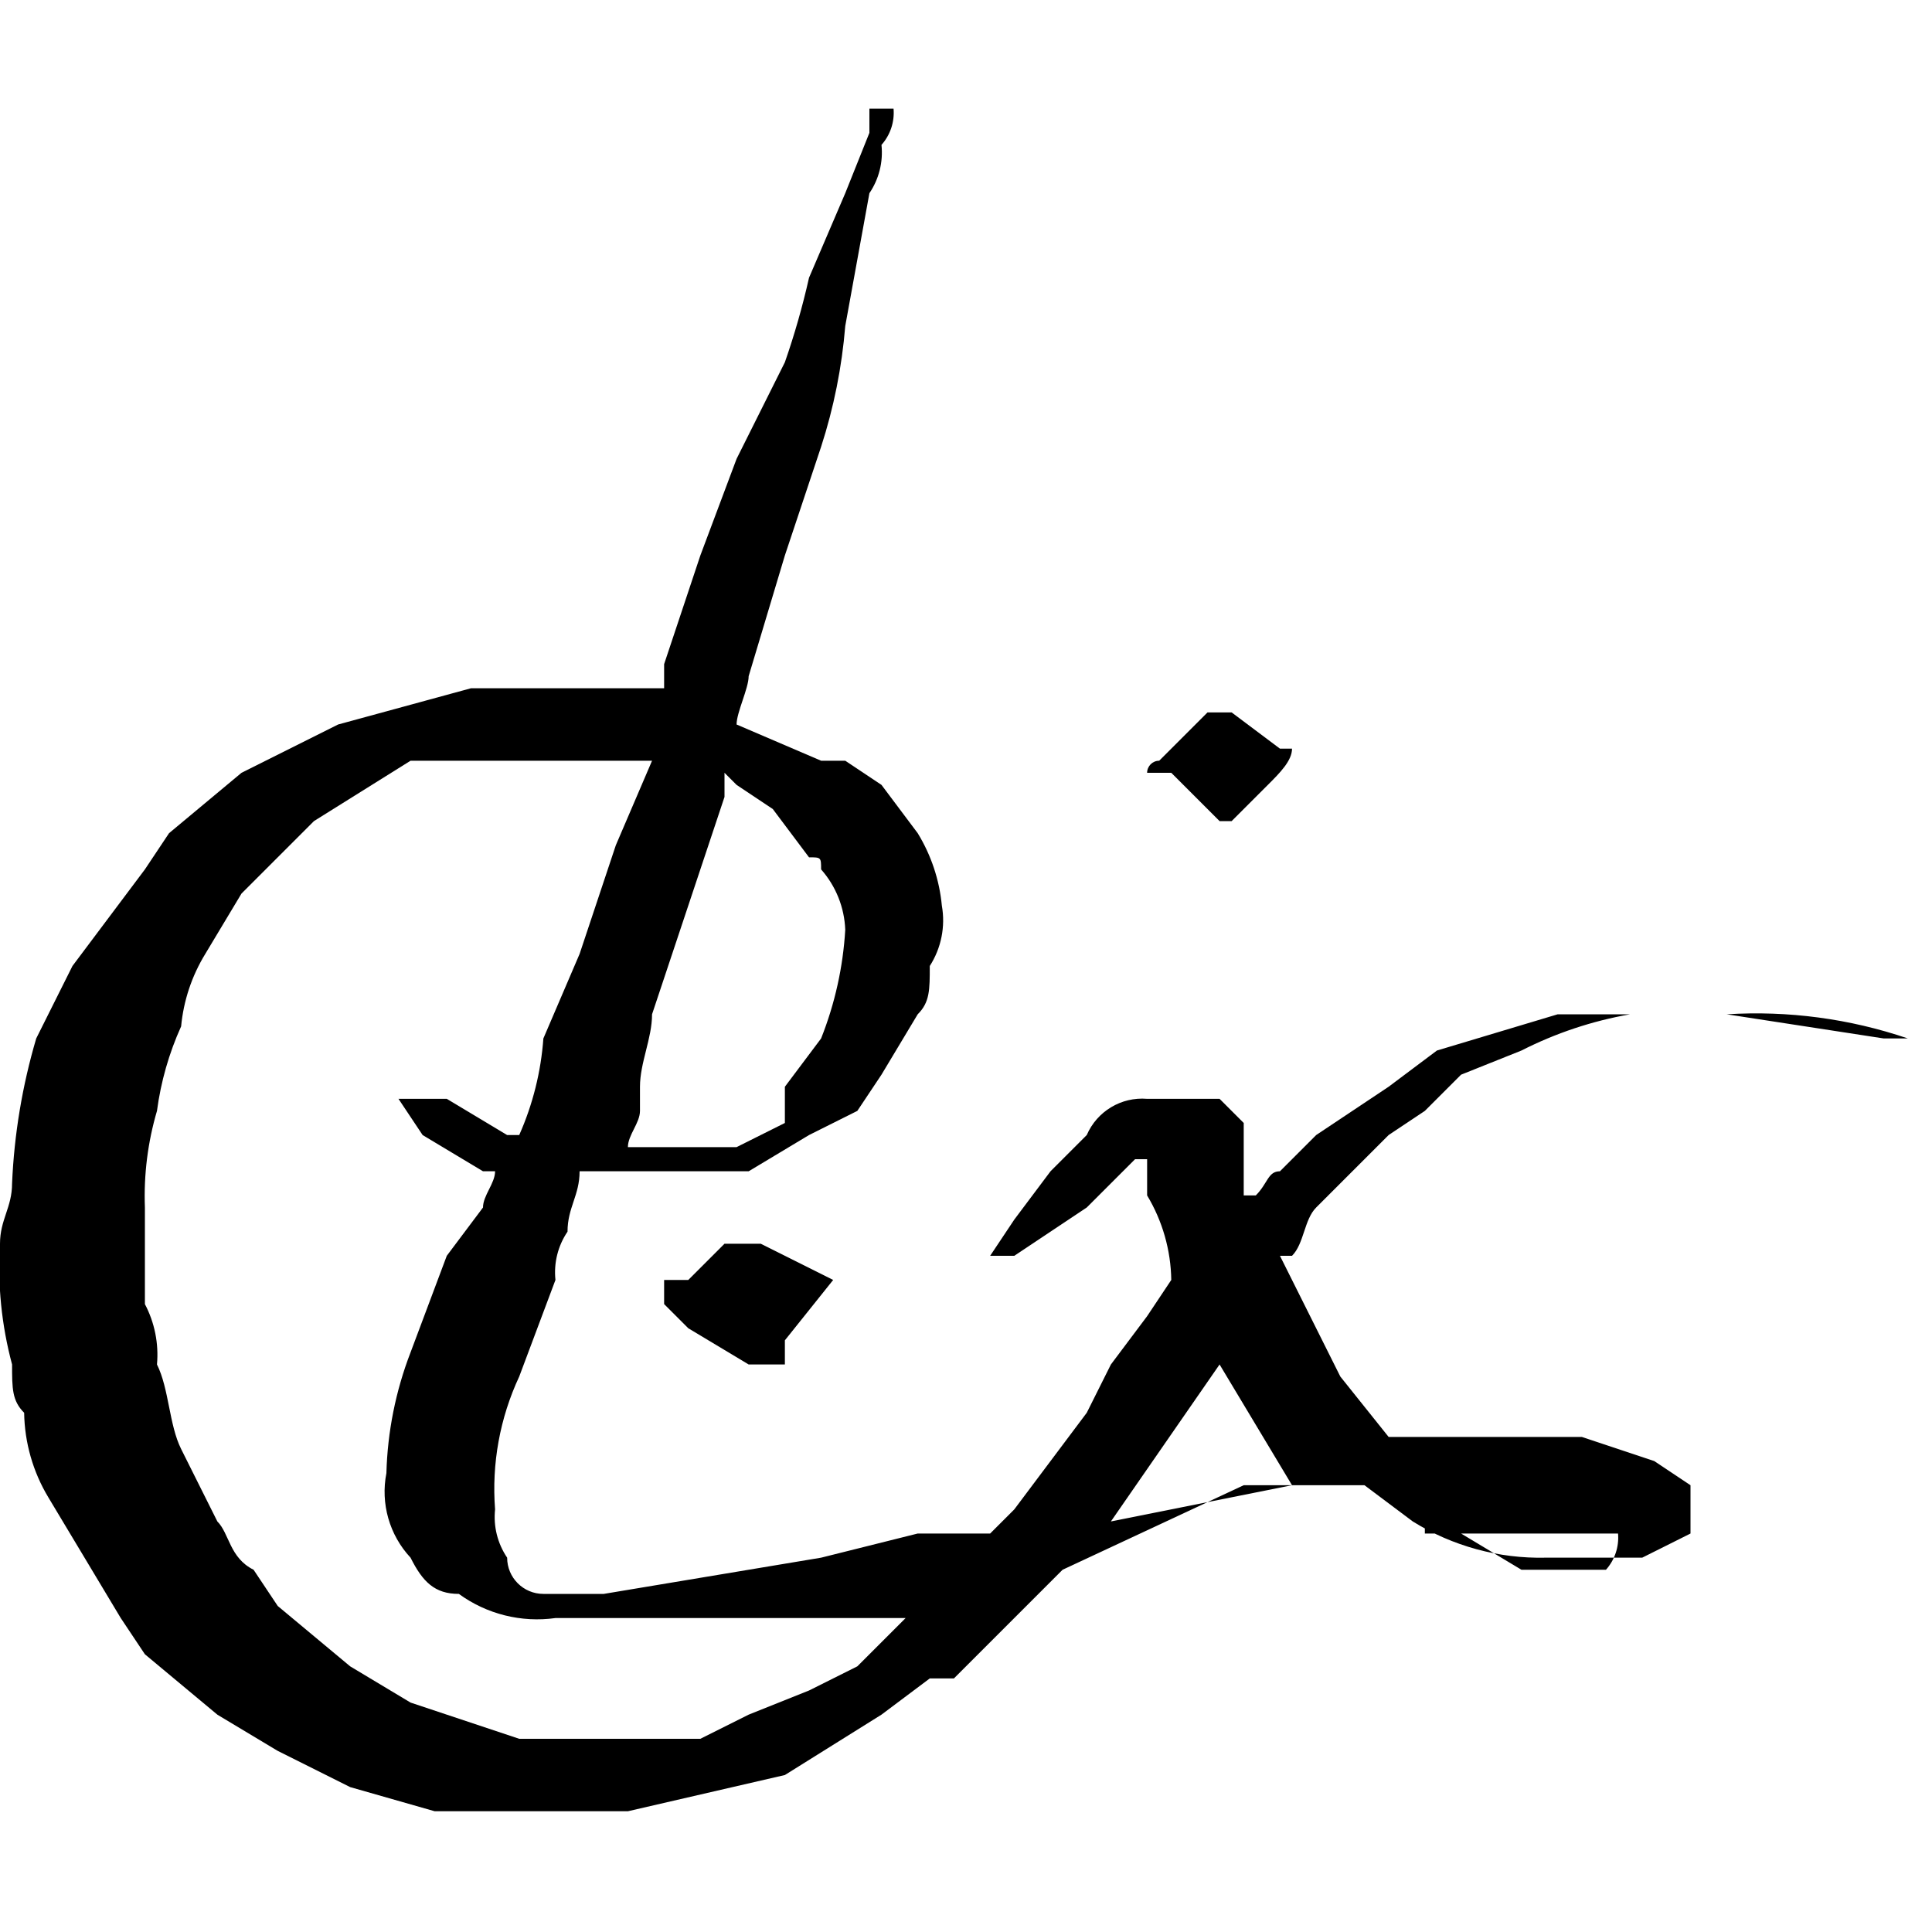
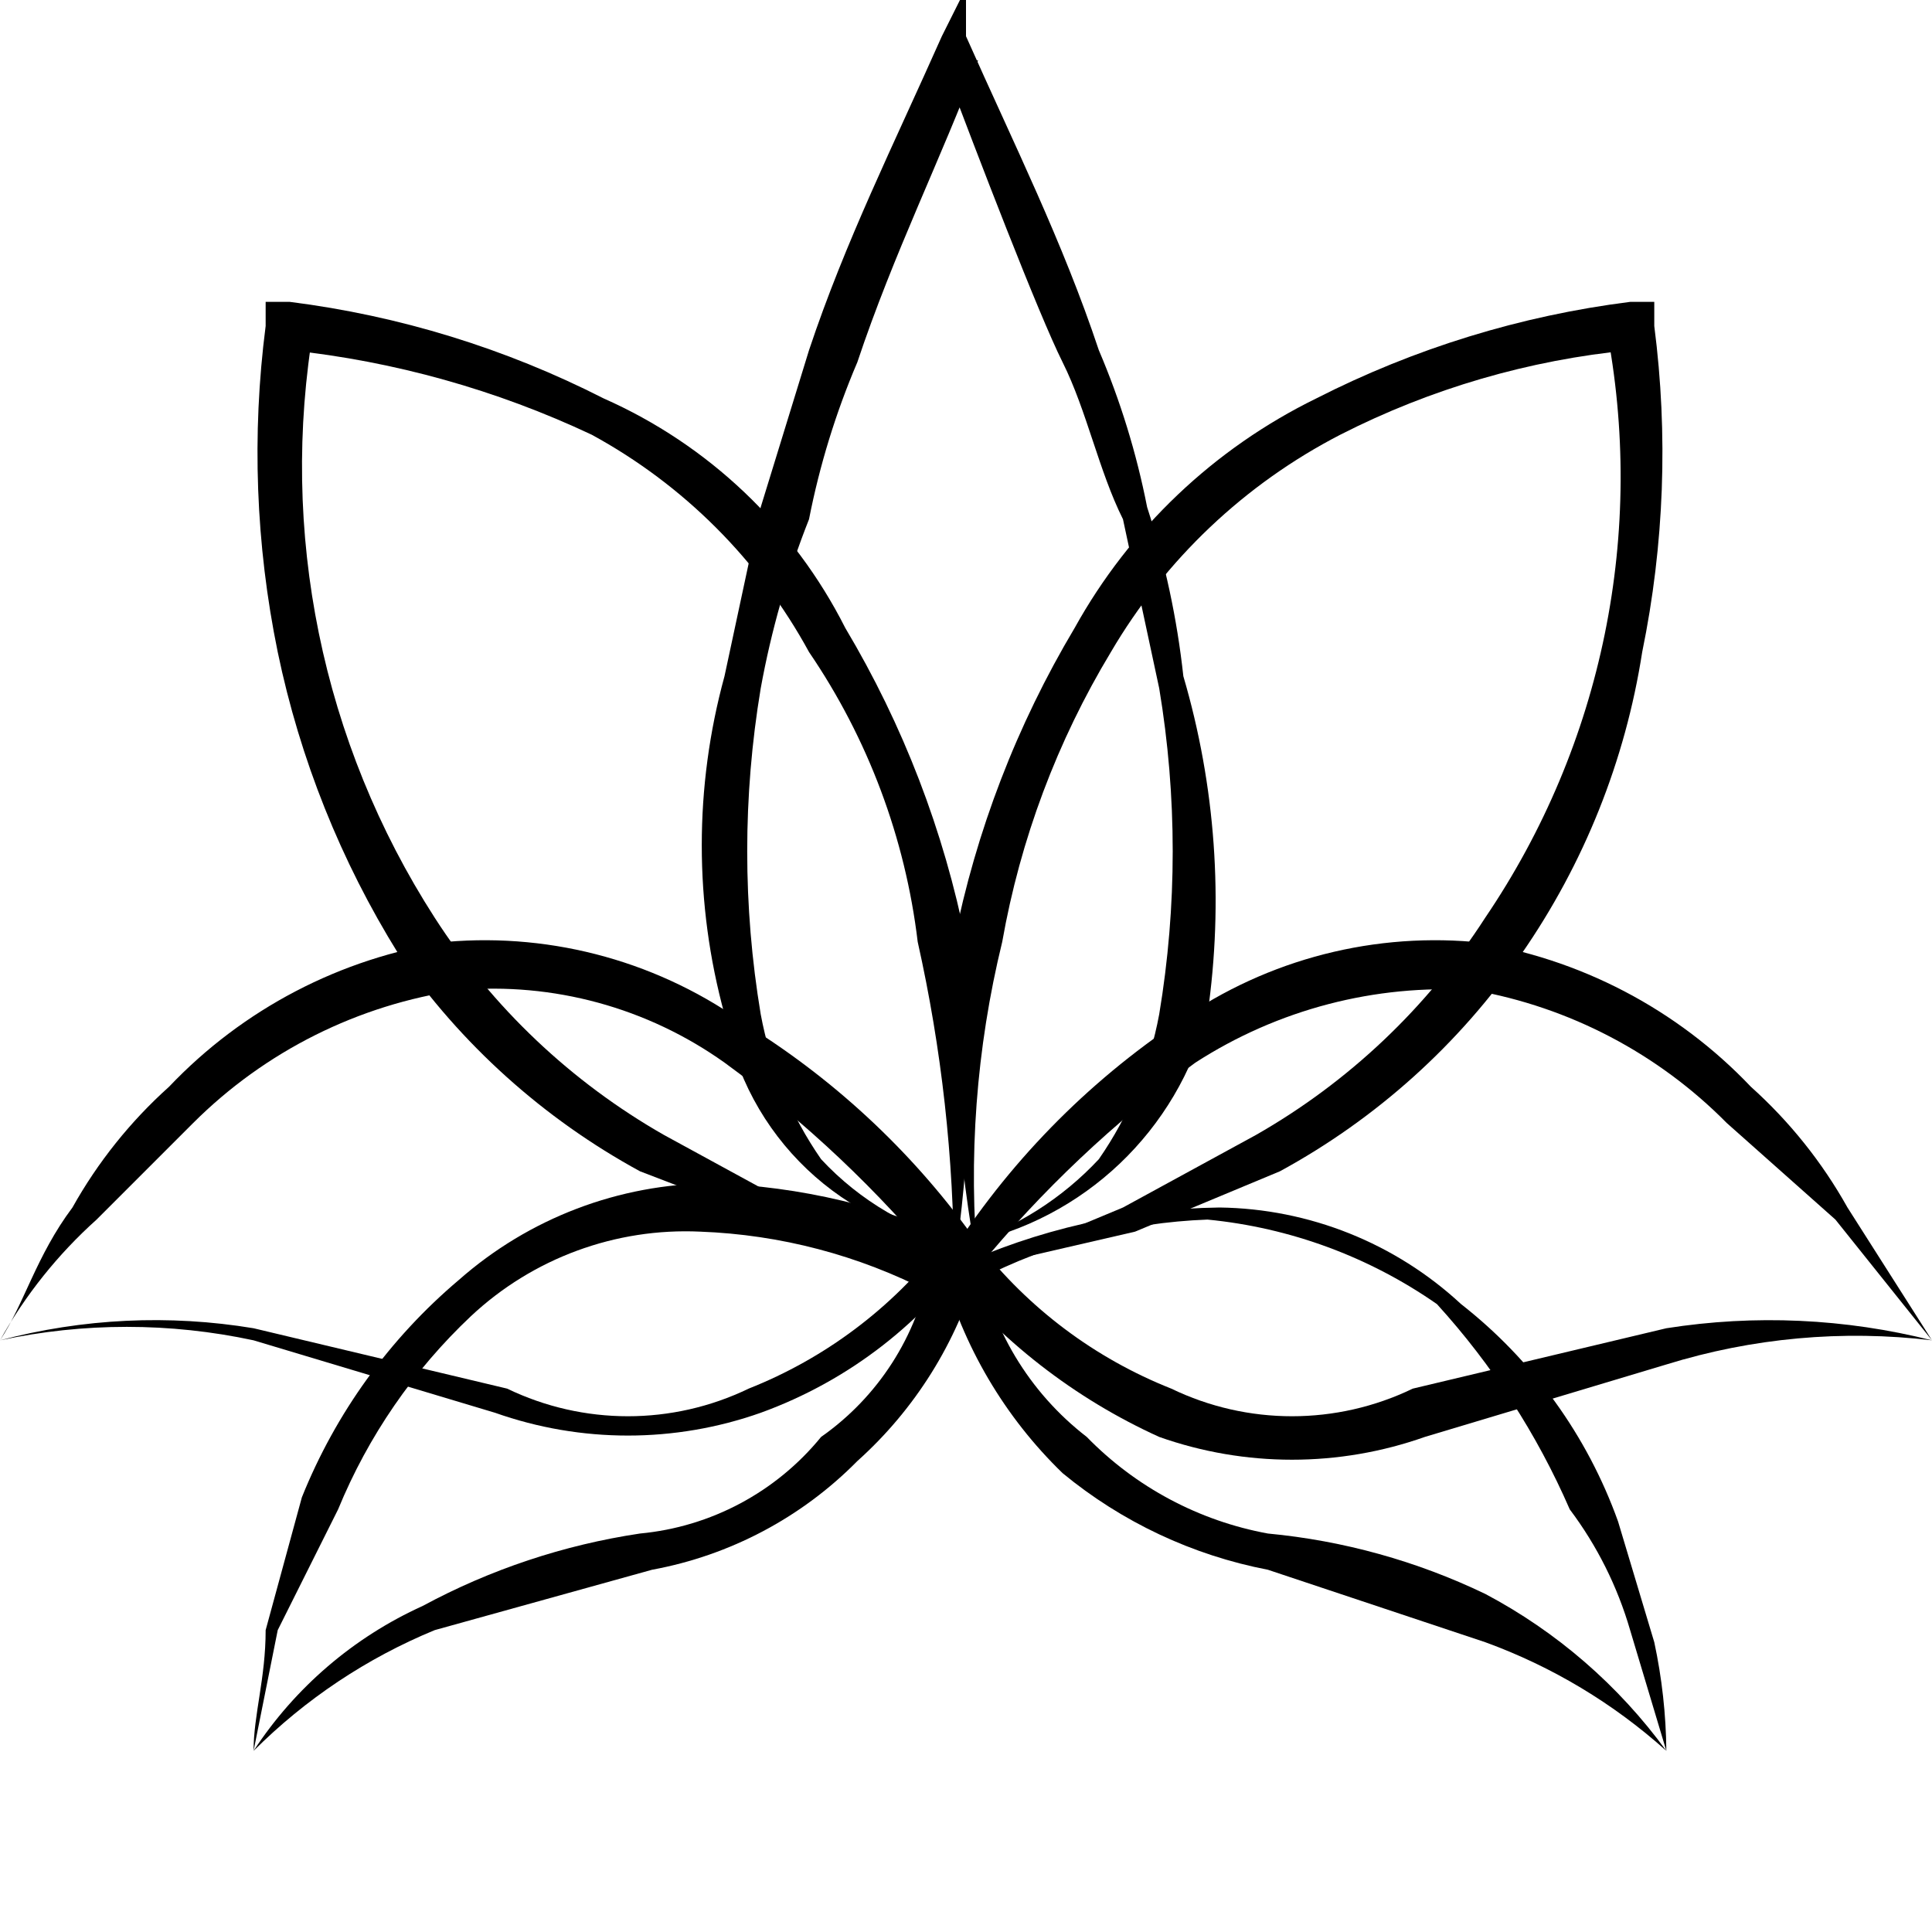
- <svg xmlns="http://www.w3.org/2000/svg" id="Layer_1" data-name="Layer 1" width="16" height="16" viewBox="0 0 16 16">
-   <path d="M5.5,5.8V5.5l.3-.9.3-.8L6.5,3a6.4,6.4,0,0,0,.2-.7L7,1.6l.2-.5V.9h.2a.4.4,0,0,1-.1.3.6.6,0,0,1-.1.4L7,2.7a4.4,4.4,0,0,1-.2,1l-.3.9-.3,1c0,.1-.1.3-.1.4h0l.7.3H7l.3.2.3.4a1.4,1.4,0,0,1,.2.6.7.7,0,0,1-.1.5c0,.2,0,.3-.1.4l-.3.5-.2.3-.4.2-.5.3H4.8c0,.2-.1.3-.1.5a.6.6,0,0,0-.1.4l-.3.8a2.2,2.2,0,0,0-.2,1.1.6.6,0,0,0,.1.4.3.3,0,0,0,.3.3H5l1.8-.3.8-.2h.6l.2-.2.3-.4.3-.4.2-.4.3-.4.2-.3h0a1.4,1.4,0,0,0-.2-.7V9.6H9.4L9,10l-.6.4H8.2l.2-.3.3-.4L9,9.4a.5.5,0,0,1,.5-.3h.6l.2.2v.6h.1c.1-.1.1-.2.2-.2l.3-.3.6-.4.4-.3,1-.3h1.4l1.3.2h.2a3.9,3.9,0,0,0-1.5-.2h-.8a3.2,3.2,0,0,0-.9.3l-.5.2-.3.3-.3.2-.3.3-.3.3c-.1.1-.1.3-.2.4h-.1l.2.4.3.6.4.5h1.6l.6.2.3.2v.4l-.4.2h-.8a2,2,0,0,1-1.1-.3l-.4-.3h-1L8.8,13h0l-.4.4-.5.5H7.7l-.4.3-.8.5-1.3.3H3.6l-.7-.2-.6-.3-.5-.3-.6-.5L1,13.4l-.3-.5-.3-.5a1.4,1.4,0,0,1-.2-.7c-.1-.1-.1-.2-.1-.4a3.1,3.1,0,0,1-.1-1c0-.2.1-.3.1-.5A5,5,0,0,1,.3,8.6L.6,8l.3-.4.3-.4.2-.3L2,6.4,2.8,6l1.1-.3H5.5Zm-.1.5h-2l-.8.5-.3.3L2,7.4l-.3.5a1.4,1.4,0,0,0-.2.6,2.5,2.5,0,0,0-.2.7,2.5,2.5,0,0,0-.1.8v.8a.9.9,0,0,1,.1.5c.1.2.1.5.2.7l.3.6c.1.1.1.3.3.4l.2.3.6.5.5.3.9.3H5.8l.4-.2.5-.2h0l.4-.2.4-.4H4.6a1.1,1.1,0,0,1-.8-.2c-.2,0-.3-.1-.4-.3a.8.8,0,0,1-.2-.7,3,3,0,0,1,.2-1l.3-.8L4,10c0-.1.1-.2.1-.3H4l-.5-.3-.2-.3h.4l.5.3h.1a2.4,2.4,0,0,0,.2-.8l.3-.7.3-.9Zm.6.1v.2l-.3.9-.3.9c0,.2-.1.4-.1.6v.2c0,.1-.1.2-.1.3h.9l.4-.2L6.5,9l.3-.4A2.9,2.9,0,0,0,7,7.7a.8.8,0,0,0-.2-.5c0-.1,0-.1-.1-.1l-.3-.4-.3-.2Zm4.1,4.9-.9,1.3,1.5-.3Zm1.7,1.2h0l.3.2.5.3h.7a.4.4,0,0,0,.1-.3H11.8Z" />
-   <path d="M6.2,10.3h.1l.6.3h0l-.4.5v.2H6.2l-.5-.3-.2-.2h0v-.2h.2l.3-.3Z" />
-   <path d="M10.1,5.9h.1l.4.3h.1c0,.1-.1.2-.2.3l-.3.3h-.1l-.4-.4H9.5a.1.1,0,0,1,.1-.1l.2-.2.2-.2Z" />
+ <svg xmlns="http://www.w3.org/2000/svg" width="16" height="16" viewBox="0 0 16 16">
+   <path d="M8 10.3a2.6 2.6 0 0 0 1.1-.7 3.1 3.1 0 0 0 .5-1.2 8.2 8.2 0 0 0 0-2.7l-.3-1.4c-.2-.4-.3-.9-.5-1.3s-.7-1.7-1-2.5h.3c-.3.8-.7 1.6-1 2.5a6.5 6.5 0 0 0-.4 1.3 7.4 7.4 0 0 0-.4 1.4 8.2 8.2 0 0 0 0 2.7 3.1 3.1 0 0 0 .5 1.2 2.4 2.4 0 0 0 1.2.7zm0 0a2.3 2.3 0 0 1-2-1.9 5.3 5.3 0 0 1 0-2.8l.3-1.4.4-1.3C7 2 7.4 1.2 7.8.3L8-.1v.4c.4.9.8 1.7 1.1 2.6a6.5 6.5 0 0 1 .4 1.3 7 7 0 0 1 .3 1.4 6.6 6.6 0 0 1 .2 2.8 2.6 2.6 0 0 1-2 1.9z" />
+   <path d="M2.1 14.5c0-.3.1-.6.1-1l.3-1.1a4.6 4.6 0 0 1 1.3-1.8 3.2 3.2 0 0 1 2.1-.8 5.4 5.4 0 0 1 2.1.5h.1v.2a3.4 3.4 0 0 1-1 1.6 3.2 3.2 0 0 1-1.7.9l-1.8.5a4.6 4.6 0 0 0-1.5 1zm0 0a3.3 3.3 0 0 1 1.4-1.2 5.5 5.5 0 0 1 1.8-.6 2.2 2.2 0 0 0 1.5-.8 2.2 2.2 0 0 0 .9-1.4v.2a4.5 4.5 0 0 0-1.9-.5 2.6 2.6 0 0 0-1.9.7 4.6 4.6 0 0 0-1.1 1.6l-.5 1z" />
+   <path d="M13.8 14.5l-.3-1a3.1 3.1 0 0 0-.5-1 6.2 6.2 0 0 0-1.1-1.7 4 4 0 0 0-1.9-.7 4.5 4.5 0 0 0-1.9.5v-.2a2.4 2.4 0 0 0 .9 1.5 2.8 2.8 0 0 0 1.5.8 5.3 5.3 0 0 1 1.8.5 4.4 4.4 0 0 1 1.5 1.3zm0 0a4.6 4.6 0 0 0-1.5-.9l-1.8-.6a3.8 3.8 0 0 1-1.7-.8 3.7 3.7 0 0 1-1-1.7h.1a5.4 5.4 0 0 1 2.2-.5 3 3 0 0 1 2 .8 4 4 0 0 1 1.3 1.8l.3 1a4.5 4.5 0 0 1 .1.9z" />
+   <path d="M0 11.1c.2-.3.3-.7.6-1.1a3.9 3.9 0 0 1 .8-1 4 4 0 0 1 2.3-1.2 3.7 3.7 0 0 1 2.5.7 6.6 6.6 0 0 1 1.9 1.8 3.7 3.7 0 0 1-1.8 1.4 3.3 3.3 0 0 1-2.2 0l-2-.6a5 5 0 0 0-2.1 0zm0 0a5 5 0 0 1 2.1-.1l2.1.5a2.3 2.3 0 0 0 2 0 3.8 3.8 0 0 0 1.6-1.2v.2A9.8 9.8 0 0 0 6 8.8a3.3 3.3 0 0 0-2.2-.6 3.9 3.9 0 0 0-2.2 1.1l-.8.8a3.9 3.9 0 0 0-.8 1z" />
+   <path d="M16 11.1l-.8-1-.9-.8a3.9 3.9 0 0 0-2.1-1.1 3.8 3.8 0 0 0-2.3.6 9.8 9.8 0 0 0-1.8 1.7v-.2a3.8 3.8 0 0 0 1.6 1.2 2.3 2.3 0 0 0 2 0l2.1-.5a5.5 5.5 0 0 1 2.2.1zm0 0a5.3 5.3 0 0 0-2.2.2l-2 .6a3.3 3.3 0 0 1-2.2 0 4.9 4.9 0 0 1-1.8-1.4 6.6 6.6 0 0 1 1.9-2 3.7 3.7 0 0 1 2.5-.7A4 4 0 0 1 14.5 9a3.9 3.9 0 0 1 .8 1z" />
+   <path d="M7.9 10.5a12.4 12.4 0 0 0-.3-2.7 5.4 5.4 0 0 0-.9-2.4 4.5 4.5 0 0 0-1.8-1.8 7.8 7.8 0 0 0-2.5-.7l.2-.2a6.9 6.9 0 0 0 1 4.9 5.5 5.5 0 0 0 1.9 1.8l1.1.6zm0 0l-1.3-.3-1.3-.5a5.8 5.8 0 0 1-2-1.8 7.7 7.7 0 0 1-1-2.5 8.2 8.2 0 0 1-.1-2.7v-.2h.2a7.9 7.9 0 0 1 2.6.8 4.1 4.1 0 0 1 2 1.9 8.2 8.2 0 0 1 1 2.6 12.2 12.2 0 0 1-.1 2.7z" />
+   <path d="M8.1 10.5a12.3 12.3 0 0 1-.2-2.7 8.2 8.2 0 0 1 1-2.6 4.6 4.6 0 0 1 2-1.9 7.9 7.9 0 0 1 2.6-.8h.2v.2a8.2 8.2 0 0 1-.1 2.7 6 6 0 0 1-1 2.5 5.8 5.8 0 0 1-2 1.8l-1.2.5zm0 0l1.2-.5 1.1-.6a5.5 5.5 0 0 0 1.9-1.8 6.5 6.5 0 0 0 1-4.9l.2.2a6.7 6.7 0 0 0-2.4.7 4.7 4.7 0 0 0-1.9 1.8 7 7 0 0 0-.9 2.4 8.2 8.2 0 0 0-.2 2.7z" />
</svg>
